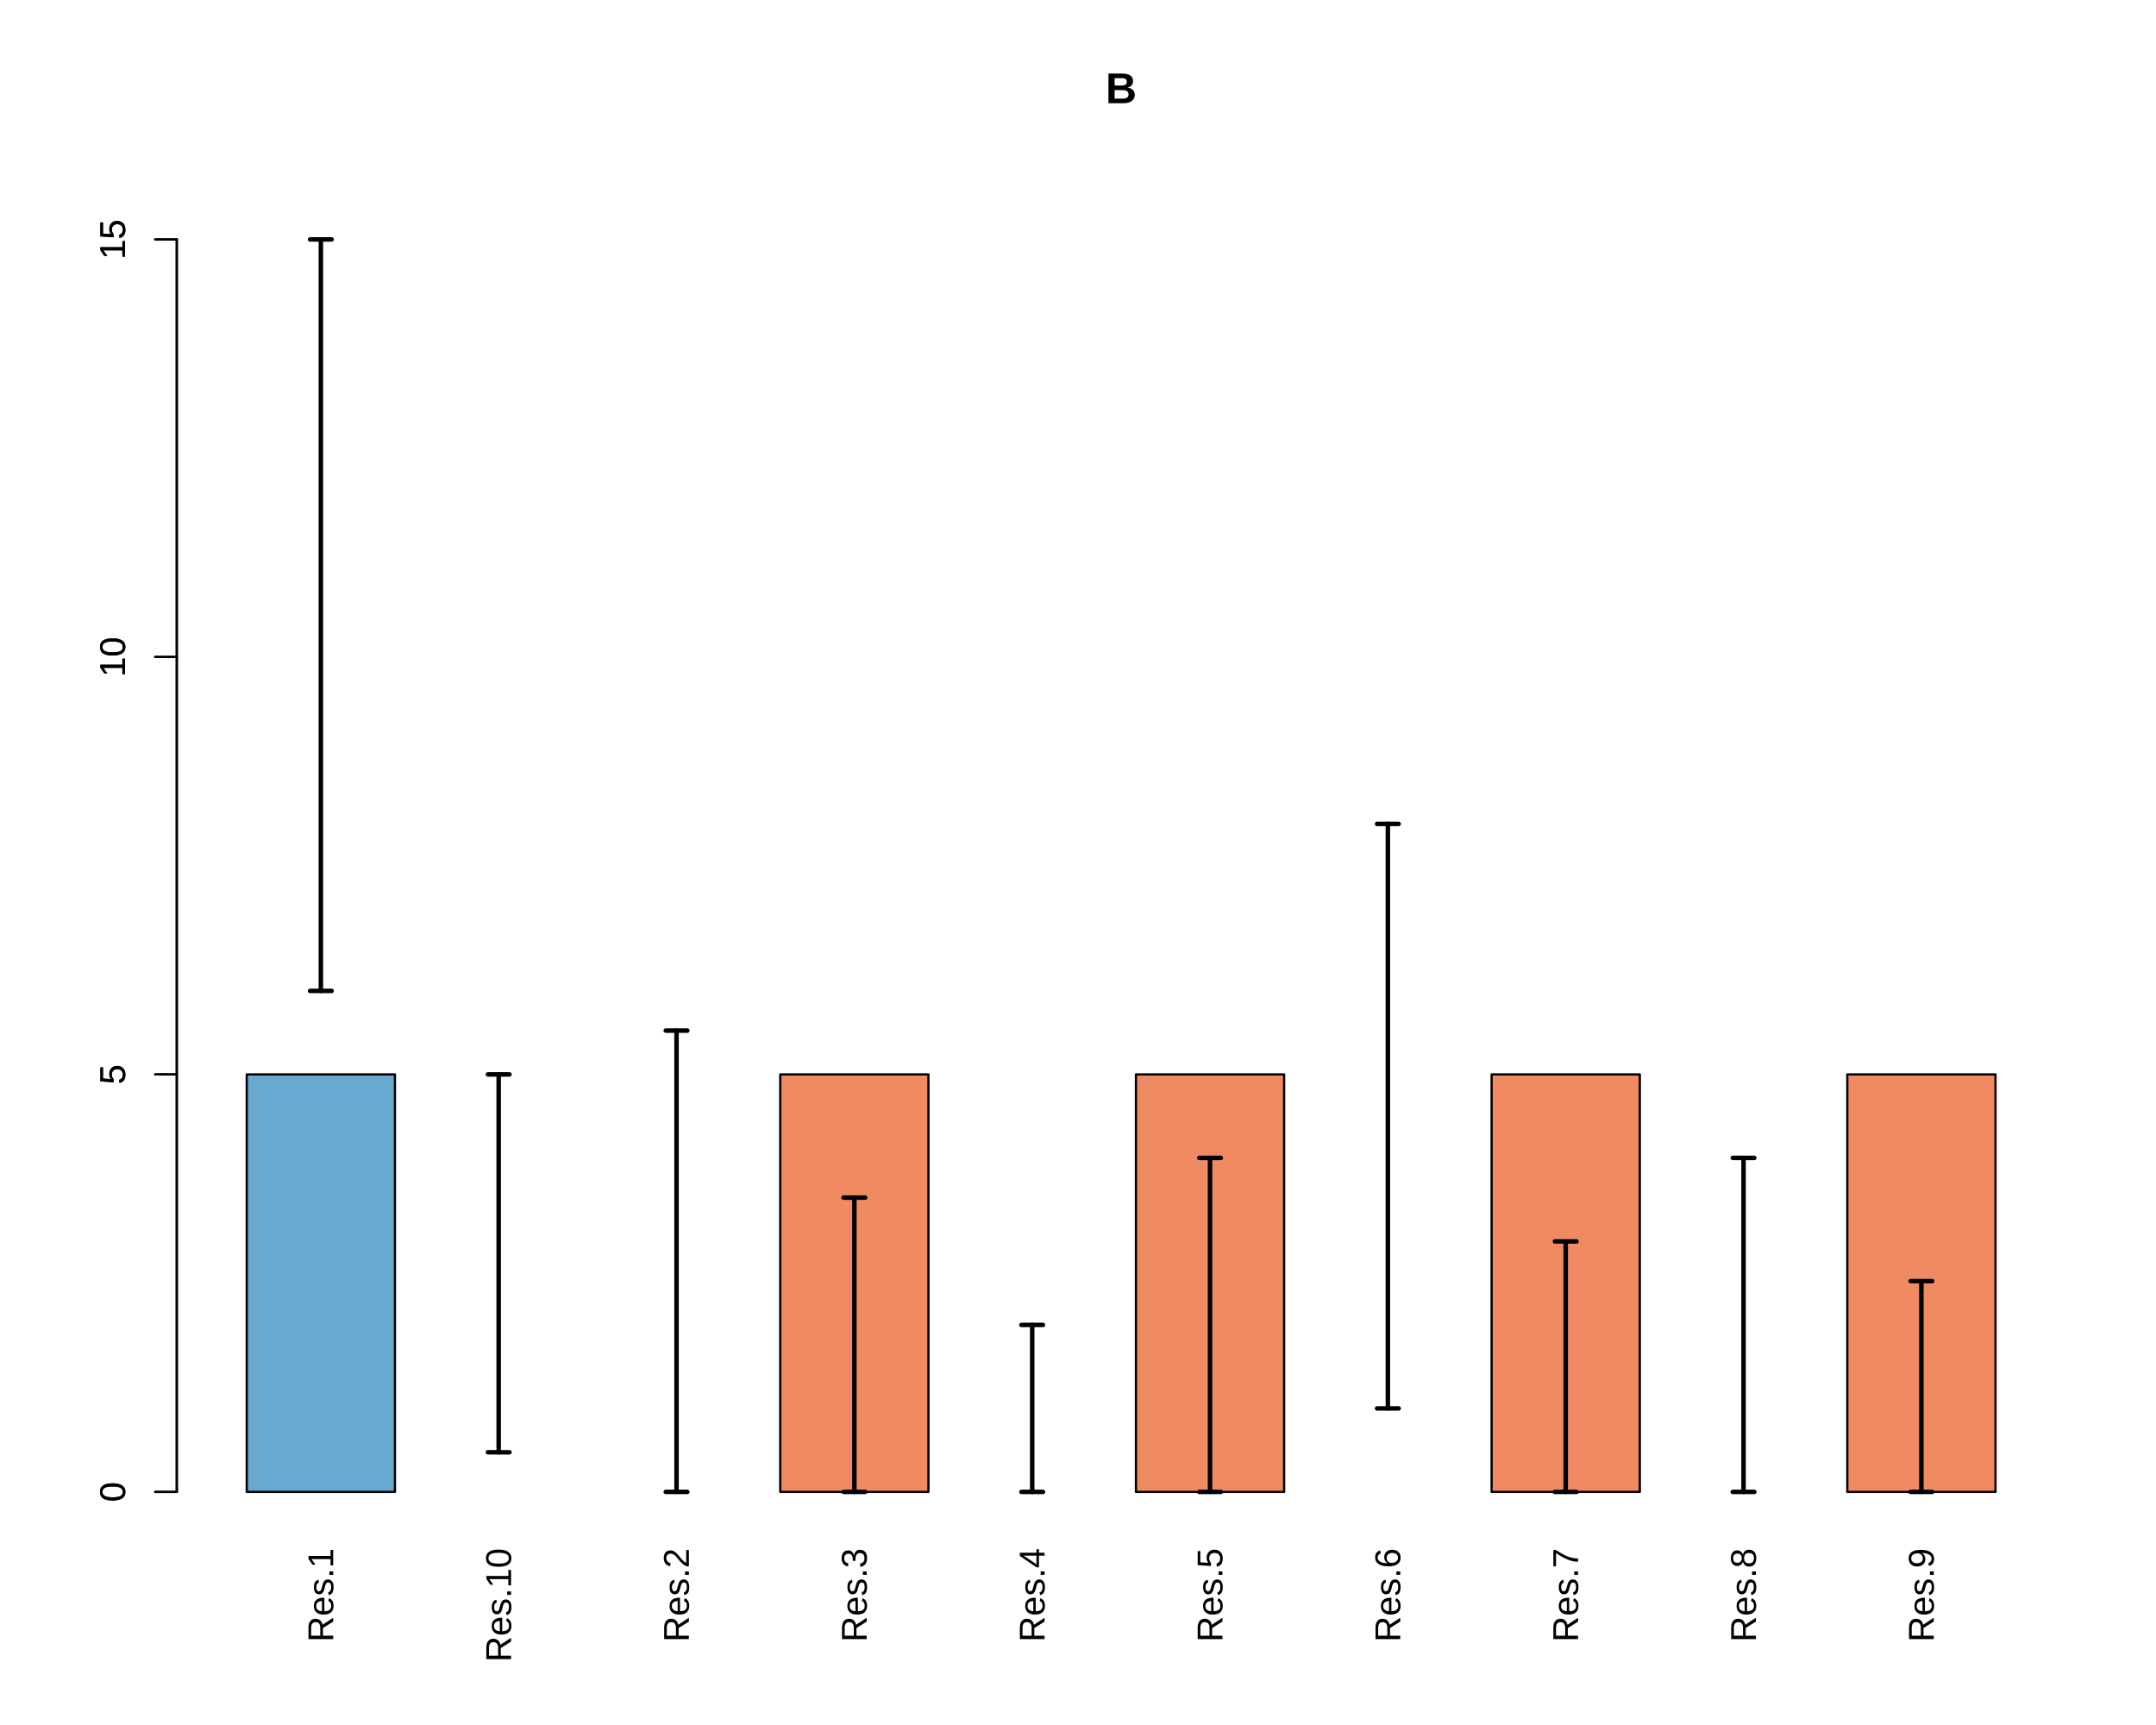
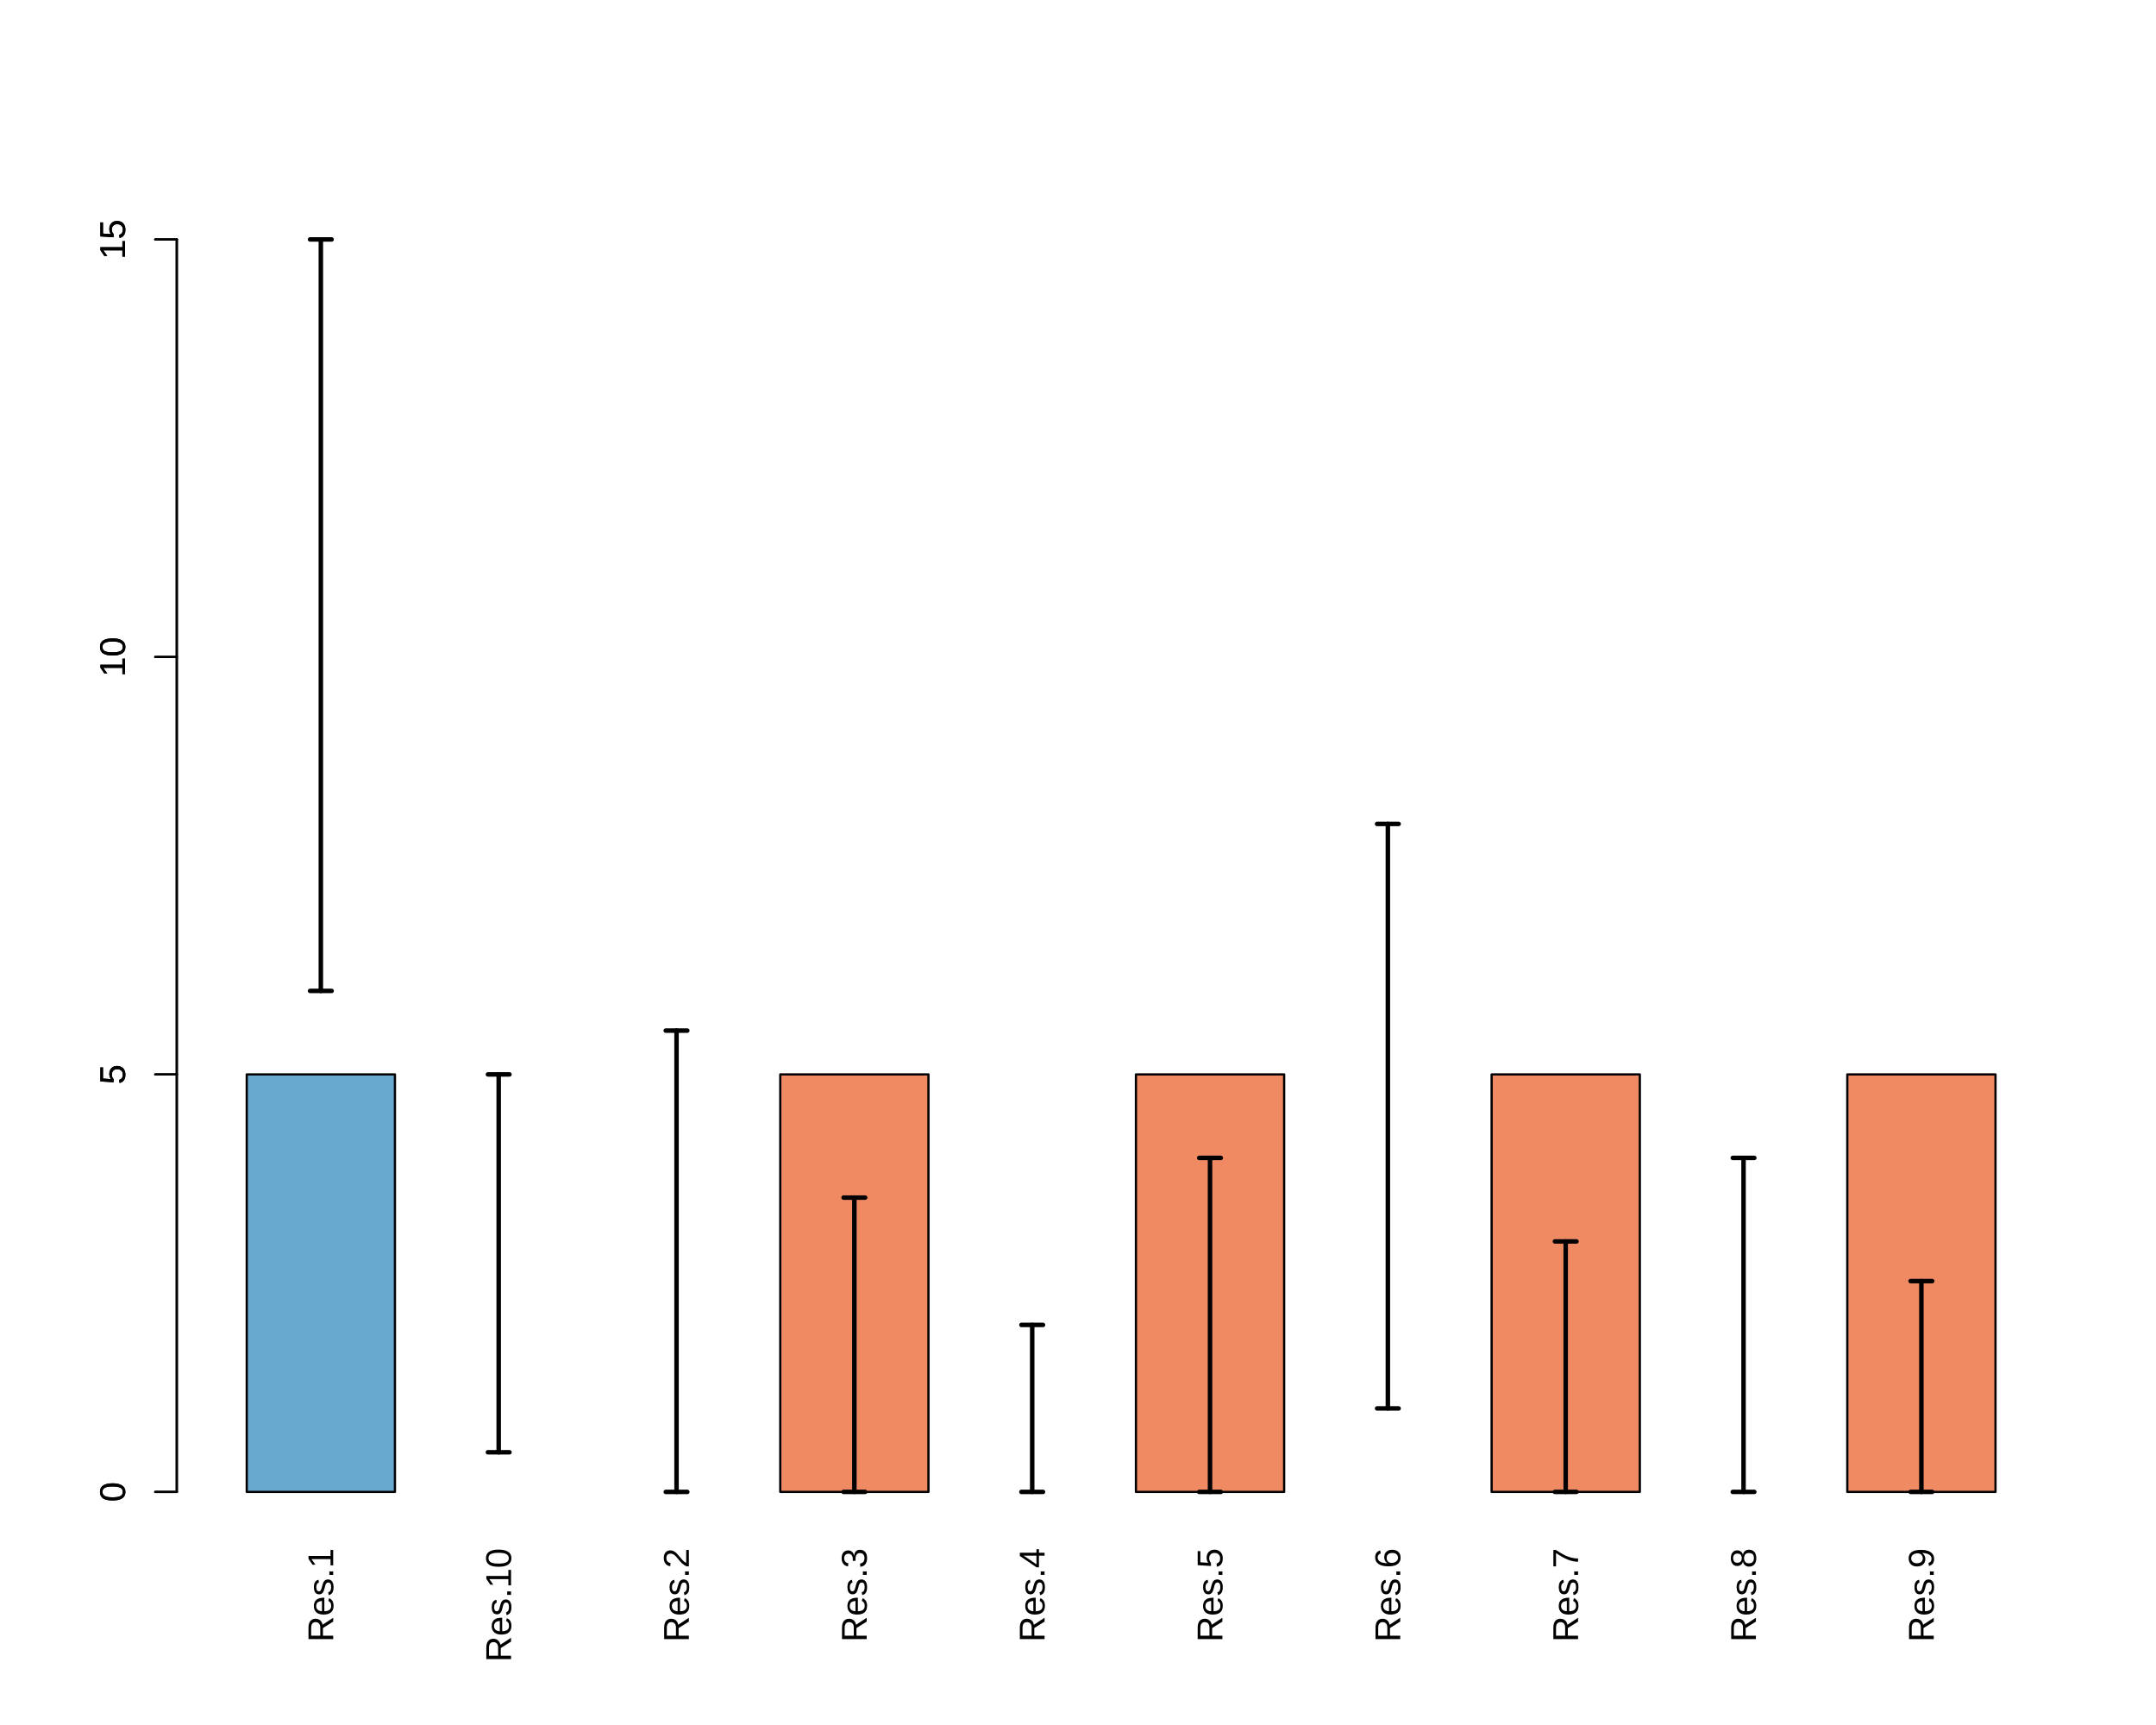
<svg xmlns="http://www.w3.org/2000/svg" viewBox="0 0 720.00 576.00">
  <defs>
    <style type="text/css">
    line, polyline, polygon, path, rect, circle {
      fill: none;
      stroke: #000000;
      stroke-linecap: round;
      stroke-linejoin: round;
      stroke-miterlimit: 10.00;
    }
  </style>
  </defs>
  <rect width="100%" height="100%" style="stroke: none; fill: #FFFFFF;" />
  <rect x="82.40" y="498.17" width="49.49" height="0.00" style="stroke-width: 0.75; stroke: none; fill: #FFFFFF;" />
  <rect x="141.79" y="449.38" width="49.49" height="48.79" style="stroke-width: 0.75; stroke: none; fill: #FFFFFF;" />
  <rect x="201.18" y="400.58" width="49.49" height="97.58" style="stroke-width: 0.75; stroke: none; fill: #FFFFFF;" />
  <rect x="260.57" y="351.79" width="49.49" height="146.38" style="stroke-width: 0.75; stroke: none; fill: #FFFFFF;" />
  <rect x="319.96" y="303.00" width="49.49" height="195.17" style="stroke-width: 0.75; stroke: none; fill: #FFFFFF;" />
  <rect x="379.35" y="254.21" width="49.49" height="243.96" style="stroke-width: 0.75; stroke: none; fill: #FFFFFF;" />
  <rect x="438.74" y="205.42" width="49.49" height="292.75" style="stroke-width: 0.75; stroke: none; fill: #FFFFFF;" />
  <rect x="498.13" y="156.62" width="49.49" height="341.54" style="stroke-width: 0.75; stroke: none; fill: #FFFFFF;" />
  <rect x="557.52" y="107.83" width="49.49" height="390.34" style="stroke-width: 0.75; stroke: none; fill: #FFFFFF;" />
  <rect x="616.91" y="59.04" width="49.49" height="439.13" style="stroke-width: 0.75; stroke: none; fill: #FFFFFF;" />
  <line x1="59.04" y1="498.17" x2="59.04" y2="79.95" style="stroke-width: 0.75;" />
  <line x1="59.04" y1="498.17" x2="51.84" y2="498.17" style="stroke-width: 0.75;" />
  <line x1="59.04" y1="358.76" x2="51.84" y2="358.76" style="stroke-width: 0.75;" />
  <line x1="59.04" y1="219.36" x2="51.84" y2="219.36" style="stroke-width: 0.75;" />
  <line x1="59.04" y1="79.95" x2="51.84" y2="79.95" style="stroke-width: 0.75;" />
  <text transform="translate(41.76,501.50) rotate(-90)" style="font-size: 12.00px; font-family: Liberation Sans;" textLength="6.67px" lengthAdjust="spacingAndGlyphs">0</text>
  <text transform="translate(41.76,362.10) rotate(-90)" style="font-size: 12.00px; font-family: Liberation Sans;" textLength="6.67px" lengthAdjust="spacingAndGlyphs">5</text>
  <text transform="translate(41.76,226.03) rotate(-90)" style="font-size: 12.00px; font-family: Liberation Sans;" textLength="13.34px" lengthAdjust="spacingAndGlyphs">10</text>
  <text transform="translate(41.76,86.62) rotate(-90)" style="font-size: 12.00px; font-family: Liberation Sans;" textLength="13.34px" lengthAdjust="spacingAndGlyphs">15</text>
  <rect x="82.40" y="358.76" width="49.49" height="139.41" style="stroke-width: 0.75; fill: #67A9CF;" />
  <rect x="141.79" y="498.17" width="49.49" height="0.00" style="stroke-width: 0.75; fill: #67A9CF;" />
  <rect x="201.18" y="498.17" width="49.49" height="0.00" style="stroke-width: 0.75; fill: #F7F7F7;" />
  <rect x="260.57" y="358.76" width="49.49" height="139.41" style="stroke-width: 0.75; fill: #EF8A62;" />
  <rect x="319.96" y="498.17" width="49.49" height="0.00" style="stroke-width: 0.75; fill: #F7F7F7;" />
  <rect x="379.35" y="358.76" width="49.49" height="139.41" style="stroke-width: 0.75; fill: #EF8A62;" />
  <rect x="438.74" y="498.17" width="49.49" height="0.00" style="stroke-width: 0.75; fill: #67A9CF;" />
  <rect x="498.13" y="358.76" width="49.49" height="139.41" style="stroke-width: 0.75; fill: #EF8A62;" />
  <rect x="557.52" y="498.17" width="49.49" height="0.00" style="stroke-width: 0.75; fill: #F7F7F7;" />
  <rect x="616.91" y="358.76" width="49.49" height="139.41" style="stroke-width: 0.75; fill: #EF8A62;" />
  <text transform="translate(111.27,548.30) rotate(-90)" style="font-size: 12.00px; font-family: Liberation Sans;" textLength="31.34px" lengthAdjust="spacingAndGlyphs">Res.1</text>
  <text transform="translate(170.66,554.98) rotate(-90)" style="font-size: 12.00px; font-family: Liberation Sans;" textLength="38.02px" lengthAdjust="spacingAndGlyphs">Res.10</text>
  <text transform="translate(230.05,548.30) rotate(-90)" style="font-size: 12.00px; font-family: Liberation Sans;" textLength="31.34px" lengthAdjust="spacingAndGlyphs">Res.2</text>
  <text transform="translate(289.44,548.30) rotate(-90)" style="font-size: 12.00px; font-family: Liberation Sans;" textLength="31.34px" lengthAdjust="spacingAndGlyphs">Res.3</text>
  <text transform="translate(348.83,548.30) rotate(-90)" style="font-size: 12.00px; font-family: Liberation Sans;" textLength="31.34px" lengthAdjust="spacingAndGlyphs">Res.4</text>
  <text transform="translate(408.22,548.30) rotate(-90)" style="font-size: 12.00px; font-family: Liberation Sans;" textLength="31.34px" lengthAdjust="spacingAndGlyphs">Res.5</text>
  <text transform="translate(467.61,548.30) rotate(-90)" style="font-size: 12.00px; font-family: Liberation Sans;" textLength="31.34px" lengthAdjust="spacingAndGlyphs">Res.6</text>
  <text transform="translate(527.00,548.30) rotate(-90)" style="font-size: 12.00px; font-family: Liberation Sans;" textLength="31.34px" lengthAdjust="spacingAndGlyphs">Res.7</text>
  <text transform="translate(586.39,548.30) rotate(-90)" style="font-size: 12.00px; font-family: Liberation Sans;" textLength="31.34px" lengthAdjust="spacingAndGlyphs">Res.8</text>
  <text transform="translate(645.78,548.30) rotate(-90)" style="font-size: 12.00px; font-family: Liberation Sans;" textLength="31.34px" lengthAdjust="spacingAndGlyphs">Res.9</text>
-   <text x="369.20" y="34.47" style="font-size: 14.40px; font-weight: bold; font-family: Liberation Sans;" textLength="10.39px" lengthAdjust="spacingAndGlyphs">B</text>
  <line x1="59.04" y1="498.17" x2="59.04" y2="79.95" style="stroke-width: 0.75;" />
  <line x1="59.04" y1="498.17" x2="51.84" y2="498.17" style="stroke-width: 0.75;" />
  <line x1="59.04" y1="358.76" x2="51.84" y2="358.76" style="stroke-width: 0.75;" />
  <line x1="59.04" y1="219.36" x2="51.84" y2="219.36" style="stroke-width: 0.75;" />
  <line x1="59.04" y1="79.95" x2="51.84" y2="79.95" style="stroke-width: 0.75;" />
  <text transform="translate(41.76,501.50) rotate(-90)" style="font-size: 12.00px; font-family: Liberation Sans;" textLength="6.67px" lengthAdjust="spacingAndGlyphs">0</text>
  <text transform="translate(41.76,362.10) rotate(-90)" style="font-size: 12.00px; font-family: Liberation Sans;" textLength="6.67px" lengthAdjust="spacingAndGlyphs">5</text>
  <text transform="translate(41.76,226.03) rotate(-90)" style="font-size: 12.00px; font-family: Liberation Sans;" textLength="13.34px" lengthAdjust="spacingAndGlyphs">10</text>
  <text transform="translate(41.76,86.62) rotate(-90)" style="font-size: 12.00px; font-family: Liberation Sans;" textLength="13.34px" lengthAdjust="spacingAndGlyphs">15</text>
  <defs>
    <clipPath id="cpNTkuMDR8Njg5Ljc2fDUwMi41Nnw1OS4wNA==">
      <rect x="59.04" y="59.04" width="630.72" height="443.52" />
    </clipPath>
  </defs>
  <line x1="107.15" y1="330.88" x2="107.15" y2="79.95" style="stroke-width: 1.50;" clip-path="url(#cpNTkuMDR8Njg5Ljc2fDUwMi41Nnw1OS4wNA==)" />
  <polyline points="103.55,330.88 107.15,330.88 110.75,330.88 " style="stroke-width: 1.50;" clip-path="url(#cpNTkuMDR8Njg5Ljc2fDUwMi41Nnw1OS4wNA==)" />
  <polyline points="110.75,79.95 107.15,79.95 103.55,79.95 " style="stroke-width: 1.50;" clip-path="url(#cpNTkuMDR8Njg5Ljc2fDUwMi41Nnw1OS4wNA==)" />
  <line x1="166.54" y1="484.93" x2="166.54" y2="358.76" style="stroke-width: 1.50;" clip-path="url(#cpNTkuMDR8Njg5Ljc2fDUwMi41Nnw1OS4wNA==)" />
  <polyline points="162.94,484.93 166.54,484.93 170.14,484.93 " style="stroke-width: 1.50;" clip-path="url(#cpNTkuMDR8Njg5Ljc2fDUwMi41Nnw1OS4wNA==)" />
  <polyline points="170.14,358.76 166.54,358.76 162.94,358.76 " style="stroke-width: 1.50;" clip-path="url(#cpNTkuMDR8Njg5Ljc2fDUwMi41Nnw1OS4wNA==)" />
  <line x1="225.93" y1="498.17" x2="225.93" y2="344.13" style="stroke-width: 1.50;" clip-path="url(#cpNTkuMDR8Njg5Ljc2fDUwMi41Nnw1OS4wNA==)" />
  <polyline points="222.33,498.17 225.93,498.17 229.53,498.17 " style="stroke-width: 1.50;" clip-path="url(#cpNTkuMDR8Njg5Ljc2fDUwMi41Nnw1OS4wNA==)" />
  <polyline points="229.53,344.13 225.93,344.13 222.33,344.13 " style="stroke-width: 1.50;" clip-path="url(#cpNTkuMDR8Njg5Ljc2fDUwMi41Nnw1OS4wNA==)" />
  <line x1="285.32" y1="498.17" x2="285.32" y2="399.89" style="stroke-width: 1.50;" clip-path="url(#cpNTkuMDR8Njg5Ljc2fDUwMi41Nnw1OS4wNA==)" />
  <polyline points="281.72,498.17 285.32,498.17 288.92,498.17 " style="stroke-width: 1.50;" clip-path="url(#cpNTkuMDR8Njg5Ljc2fDUwMi41Nnw1OS4wNA==)" />
  <polyline points="288.92,399.89 285.32,399.89 281.72,399.89 " style="stroke-width: 1.50;" clip-path="url(#cpNTkuMDR8Njg5Ljc2fDUwMi41Nnw1OS4wNA==)" />
  <line x1="344.71" y1="498.17" x2="344.71" y2="442.41" style="stroke-width: 1.50;" clip-path="url(#cpNTkuMDR8Njg5Ljc2fDUwMi41Nnw1OS4wNA==)" />
  <polyline points="341.11,498.17 344.71,498.17 348.31,498.17 " style="stroke-width: 1.50;" clip-path="url(#cpNTkuMDR8Njg5Ljc2fDUwMi41Nnw1OS4wNA==)" />
  <polyline points="348.31,442.41 344.71,442.41 341.11,442.41 " style="stroke-width: 1.50;" clip-path="url(#cpNTkuMDR8Njg5Ljc2fDUwMi41Nnw1OS4wNA==)" />
  <line x1="404.09" y1="498.17" x2="404.09" y2="386.64" style="stroke-width: 1.50;" clip-path="url(#cpNTkuMDR8Njg5Ljc2fDUwMi41Nnw1OS4wNA==)" />
  <polyline points="400.49,498.17 404.09,498.17 407.69,498.17 " style="stroke-width: 1.50;" clip-path="url(#cpNTkuMDR8Njg5Ljc2fDUwMi41Nnw1OS4wNA==)" />
  <polyline points="407.69,386.64 404.09,386.64 400.49,386.64 " style="stroke-width: 1.50;" clip-path="url(#cpNTkuMDR8Njg5Ljc2fDUwMi41Nnw1OS4wNA==)" />
  <line x1="463.48" y1="470.29" x2="463.48" y2="275.12" style="stroke-width: 1.50;" clip-path="url(#cpNTkuMDR8Njg5Ljc2fDUwMi41Nnw1OS4wNA==)" />
  <polyline points="459.88,470.29 463.48,470.29 467.08,470.29 " style="stroke-width: 1.50;" clip-path="url(#cpNTkuMDR8Njg5Ljc2fDUwMi41Nnw1OS4wNA==)" />
  <polyline points="467.08,275.12 463.48,275.12 459.88,275.12 " style="stroke-width: 1.50;" clip-path="url(#cpNTkuMDR8Njg5Ljc2fDUwMi41Nnw1OS4wNA==)" />
  <line x1="522.87" y1="498.17" x2="522.87" y2="414.53" style="stroke-width: 1.50;" clip-path="url(#cpNTkuMDR8Njg5Ljc2fDUwMi41Nnw1OS4wNA==)" />
  <polyline points="519.27,498.17 522.87,498.17 526.47,498.17 " style="stroke-width: 1.50;" clip-path="url(#cpNTkuMDR8Njg5Ljc2fDUwMi41Nnw1OS4wNA==)" />
  <polyline points="526.47,414.53 522.87,414.53 519.27,414.53 " style="stroke-width: 1.50;" clip-path="url(#cpNTkuMDR8Njg5Ljc2fDUwMi41Nnw1OS4wNA==)" />
  <line x1="582.26" y1="498.17" x2="582.26" y2="386.64" style="stroke-width: 1.50;" clip-path="url(#cpNTkuMDR8Njg5Ljc2fDUwMi41Nnw1OS4wNA==)" />
  <polyline points="578.66,498.17 582.26,498.17 585.86,498.17 " style="stroke-width: 1.50;" clip-path="url(#cpNTkuMDR8Njg5Ljc2fDUwMi41Nnw1OS4wNA==)" />
  <polyline points="585.86,386.64 582.26,386.64 578.66,386.64 " style="stroke-width: 1.50;" clip-path="url(#cpNTkuMDR8Njg5Ljc2fDUwMi41Nnw1OS4wNA==)" />
  <line x1="641.65" y1="498.17" x2="641.65" y2="427.77" style="stroke-width: 1.50;" clip-path="url(#cpNTkuMDR8Njg5Ljc2fDUwMi41Nnw1OS4wNA==)" />
  <polyline points="638.05,498.17 641.65,498.17 645.25,498.17 " style="stroke-width: 1.50;" clip-path="url(#cpNTkuMDR8Njg5Ljc2fDUwMi41Nnw1OS4wNA==)" />
  <polyline points="645.25,427.77 641.65,427.77 638.05,427.77 " style="stroke-width: 1.50;" clip-path="url(#cpNTkuMDR8Njg5Ljc2fDUwMi41Nnw1OS4wNA==)" />
</svg>
